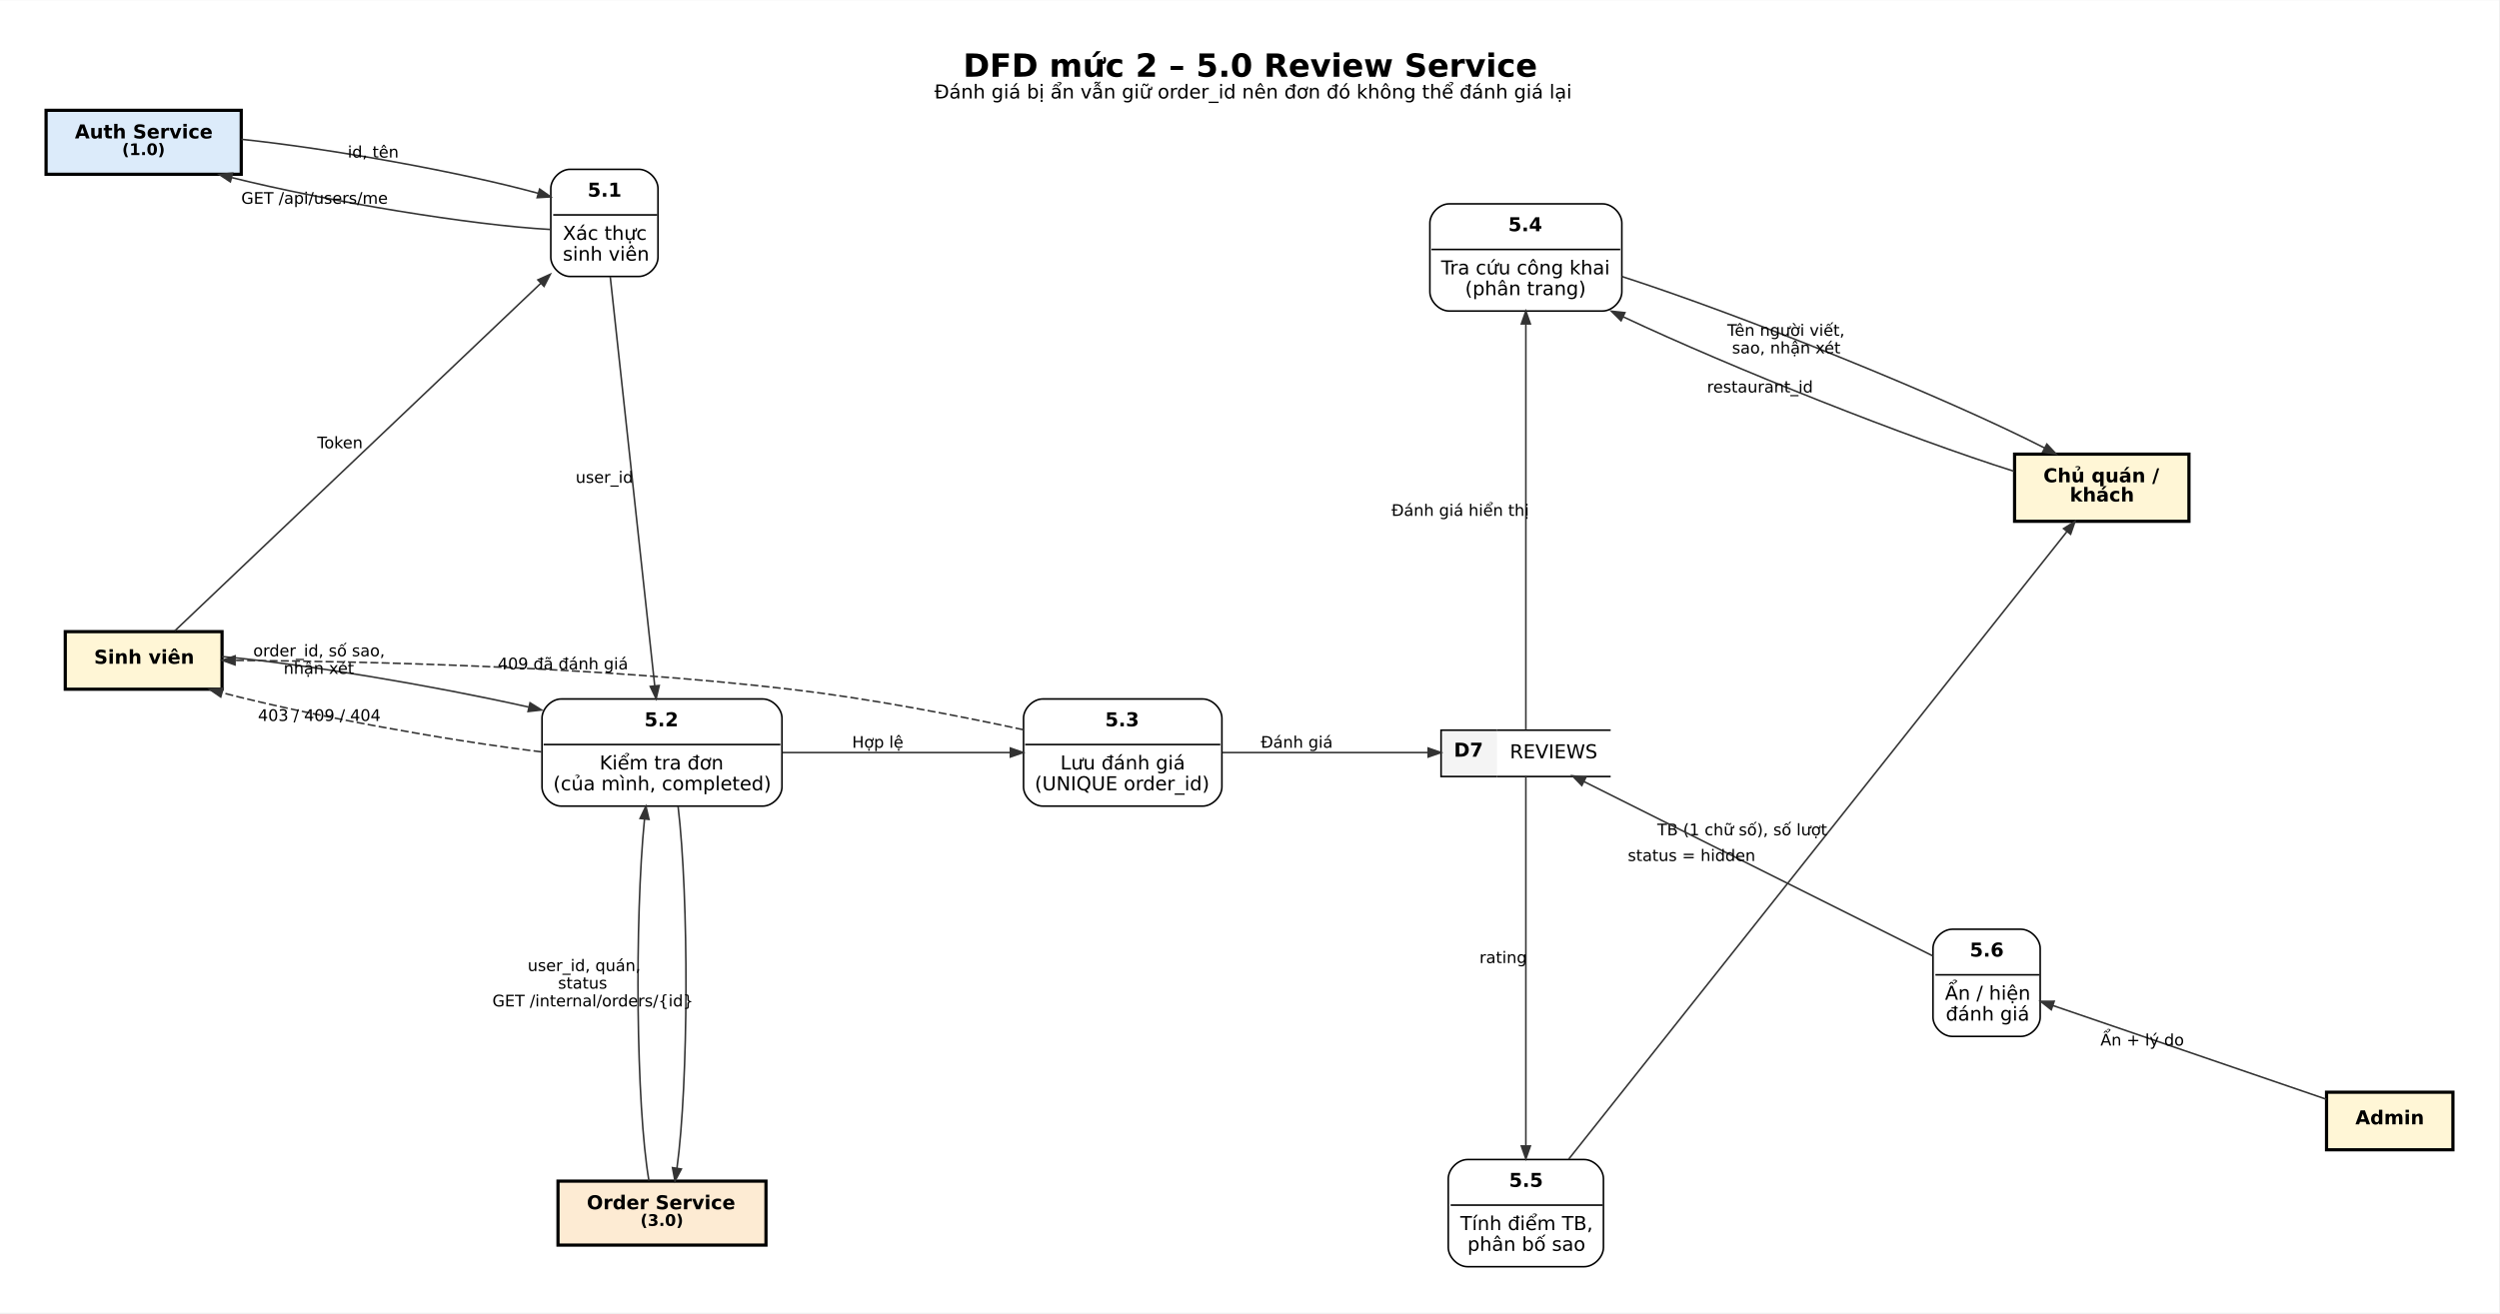
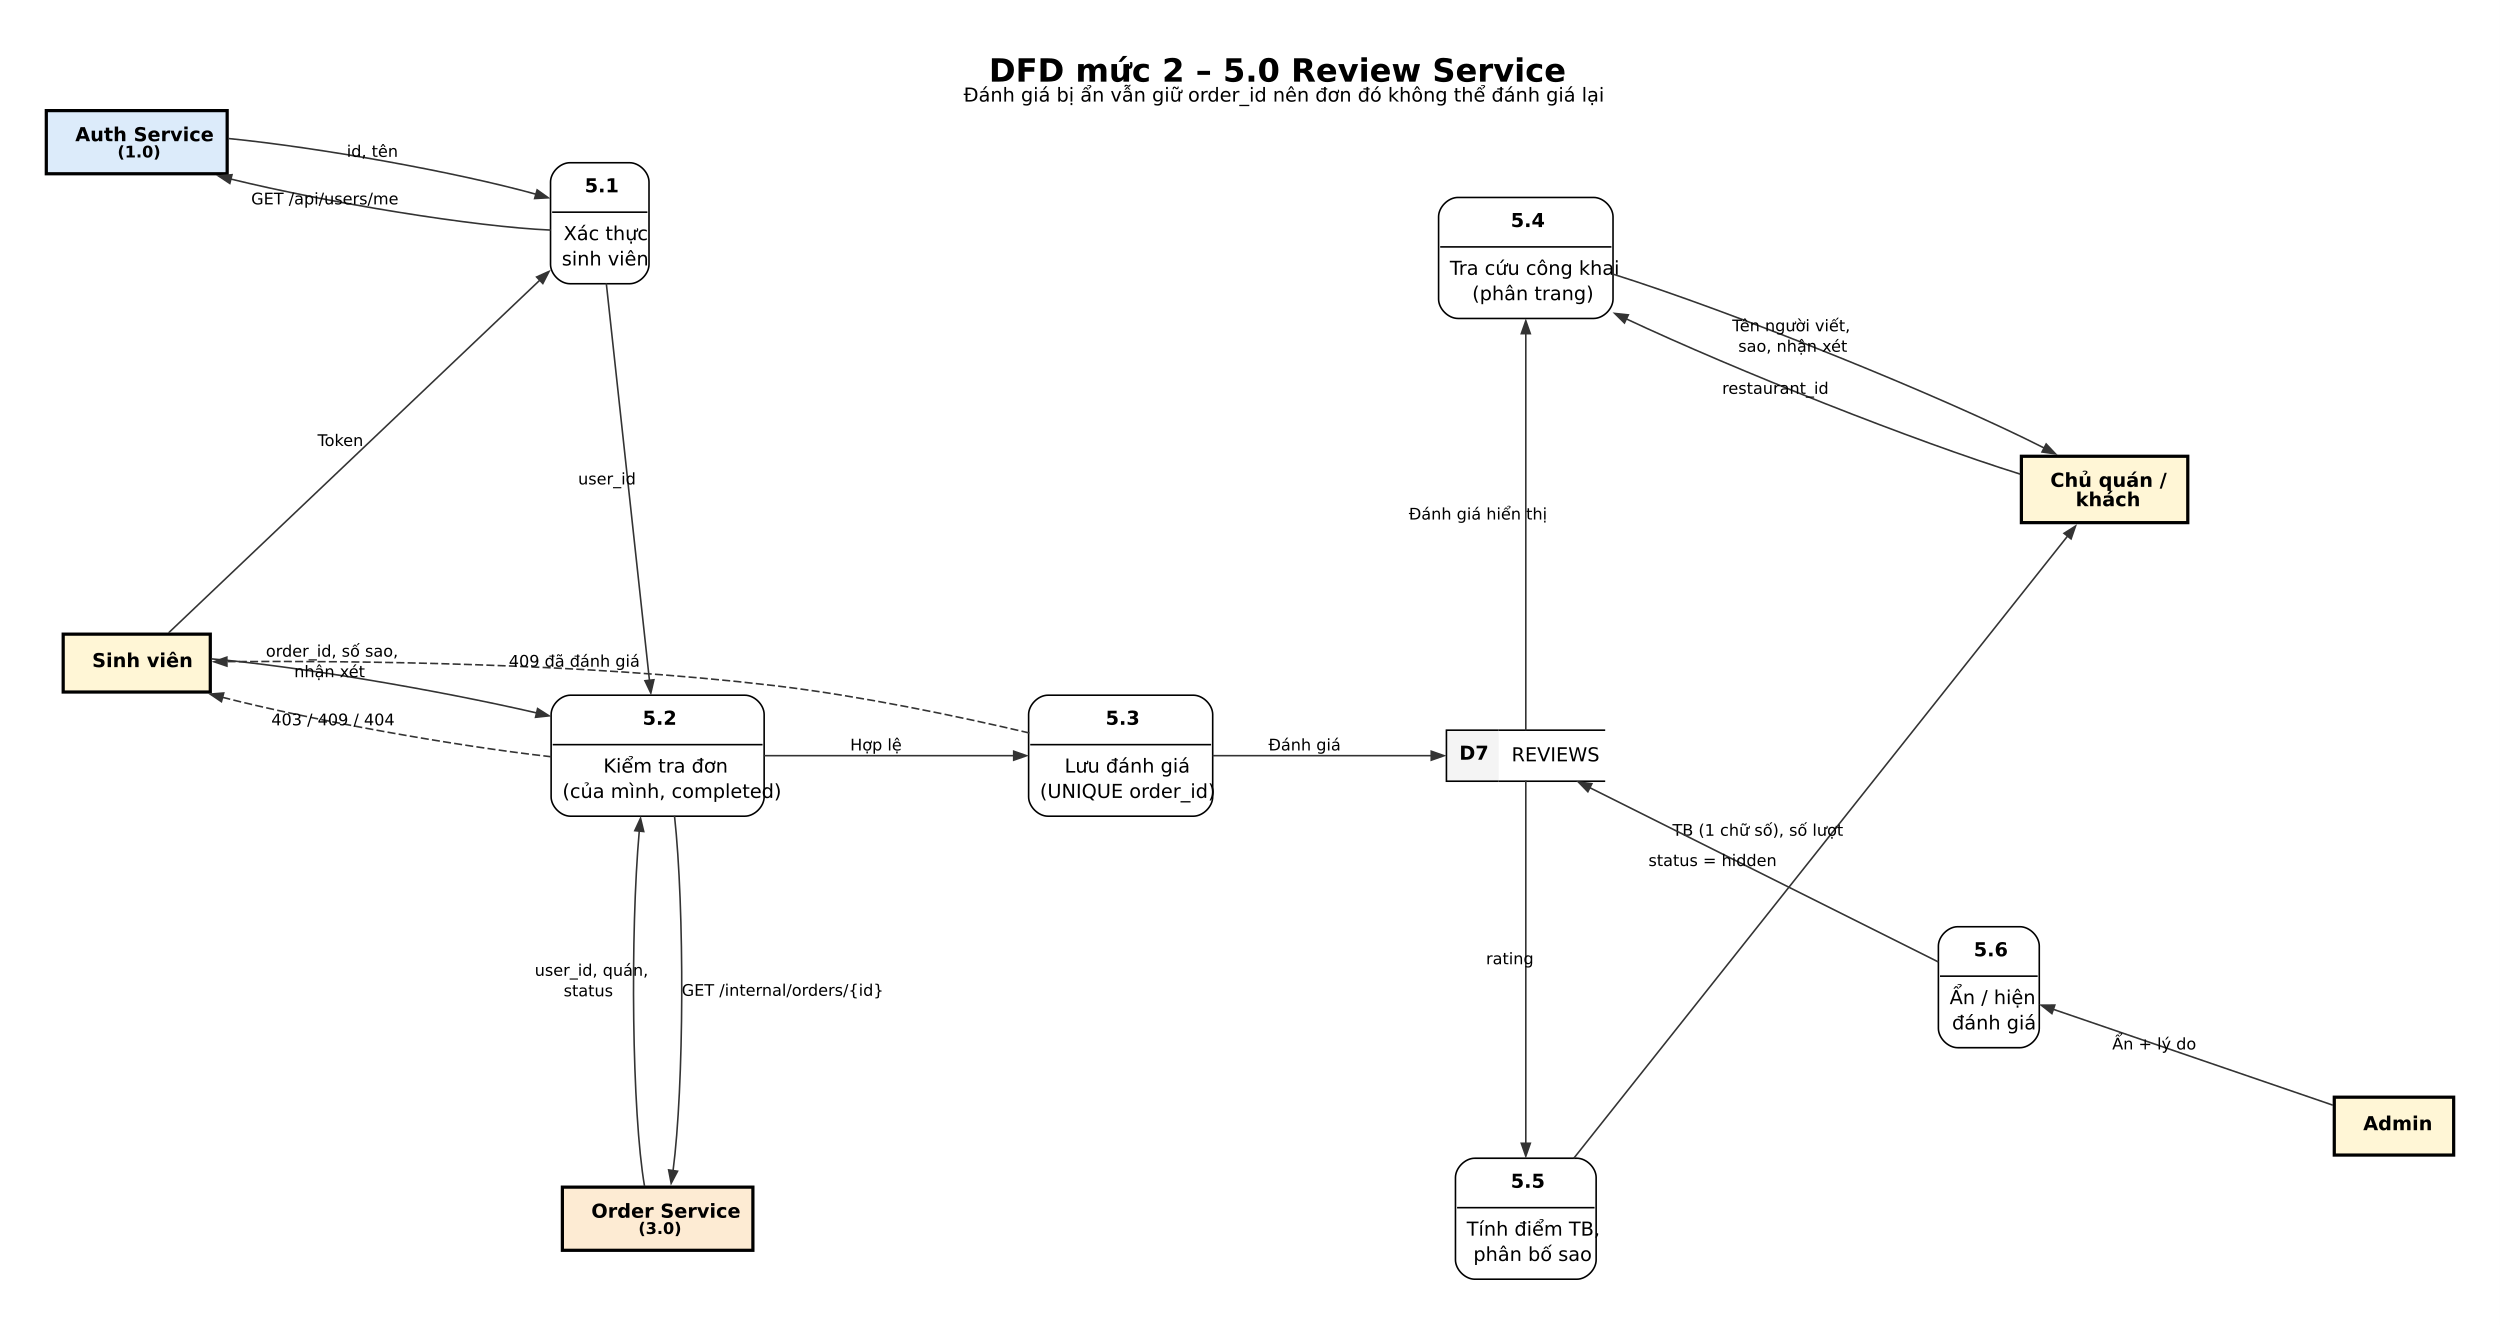
- <svg xmlns="http://www.w3.org/2000/svg" width="1562pt" height="821pt" viewBox="0.00 0.00 1562.10 820.70">
-   <g id="graph0" class="graph" transform="scale(1 1) rotate(0) translate(28.8 791.9)">
-     <polygon fill="white" stroke="transparent" points="-28.8,28.8 -28.8,-791.9 1533.3,-791.9 1533.3,28.8 -28.8,28.8" />
-     <text text-anchor="start" x="573.25" y="-744.1" font-family="DejaVu Sans" font-weight="bold" font-size="20.00">DFD mức 2 – 5.0 Review Service</text>
-     <text text-anchor="start" x="555.25" y="-730.5" font-family="DejaVu Sans" font-size="12.00">Đánh giá bị ẩn vẫn giữ order_id nên đơn đó không thể đánh giá lại</text>
+ <svg xmlns="http://www.w3.org/2000/svg" width="1555pt" height="824pt" viewBox="0.00 0.00 1555.00 824.00">
+   <g id="graph0" class="graph" transform="scale(1 1) rotate(0) translate(28.8 795.67)">
+     <polygon fill="white" stroke="none" points="-28.8,28.8 -28.8,-795.67 1526.17,-795.67 1526.17,28.8 -28.8,28.8" />
+     <text xml:space="preserve" text-anchor="start" x="586.31" y="-744.87" font-family="DejaVu Sans" font-weight="bold" font-size="20.00">DFD mức 2 – 5.0 Review Service</text>
+     <text xml:space="preserve" text-anchor="start" x="570.56" y="-732.47" font-family="DejaVu Sans" font-size="12.00">Đánh giá bị ẩn vẫn giữ order_id nên đơn đó không thể đánh giá lại</text>
    <g id="node1" class="node">
-       <polygon fill="#fff6d6" stroke="black" stroke-width="2" points="110,-397.1 12,-397.1 12,-361.1 110,-361.1 110,-397.1" />
-       <text text-anchor="start" x="30" y="-377" font-family="DejaVu Sans" font-weight="bold" font-size="12.00">Sinh viên</text>
+       <polygon fill="#fff6d6" stroke="black" stroke-width="2" points="102,-401.23 10.5,-401.23 10.5,-365.23 102,-365.23 102,-401.23" />
+       <text xml:space="preserve" text-anchor="start" x="28.5" y="-380.7" font-family="DejaVu Sans" font-weight="bold" font-size="12.00">Sinh viên</text>
    </g>
    <g id="node6" class="node">
-       <path fill="#ffffff" stroke="transparent" d="M327.5,-619.2C327.5,-619.2 370.5,-619.2 370.5,-619.2 376.5,-619.2 382.5,-625.2 382.5,-631.2 382.5,-631.2 382.5,-674.2 382.5,-674.2 382.5,-680.2 376.5,-686.2 370.5,-686.2 370.5,-686.2 327.5,-686.2 327.5,-686.2 321.5,-686.2 315.5,-680.2 315.5,-674.2 315.5,-674.2 315.5,-631.2 315.5,-631.2 315.5,-625.2 321.5,-619.2 327.5,-619.2" />
-       <polyline fill="none" stroke="black" points="317,-657.7 382,-657.7 " />
-       <text text-anchor="start" x="338.5" y="-669.1" font-family="DejaVu Sans" font-weight="bold" font-size="12.00">5.1</text>
-       <text text-anchor="start" x="323" y="-642.1" font-family="DejaVu Sans" font-size="12.00">Xác thực</text>
-       <text text-anchor="start" x="323" y="-629.1" font-family="DejaVu Sans" font-size="12.00">sinh viên</text>
-       <path fill="none" stroke="black" d="M327.5,-619.2C327.5,-619.2 370.5,-619.2 370.5,-619.2 376.5,-619.2 382.5,-625.2 382.5,-631.2 382.5,-631.2 382.5,-674.2 382.5,-674.2 382.5,-680.2 376.5,-686.2 370.5,-686.2 370.5,-686.2 327.5,-686.2 327.5,-686.2 321.5,-686.2 315.5,-680.2 315.5,-674.2 315.5,-674.2 315.5,-631.2 315.5,-631.2 315.5,-625.2 321.5,-619.2 327.5,-619.2" />
+       <path fill="#ffffff" stroke="none" d="M325.63,-619.2C325.63,-619.2 362.88,-619.2 362.88,-619.2 368.88,-619.2 374.88,-625.2 374.88,-631.2 374.88,-631.2 374.88,-682.45 374.88,-682.45 374.88,-688.45 368.88,-694.45 362.88,-694.45 362.88,-694.45 325.63,-694.45 325.63,-694.45 319.63,-694.45 313.63,-688.45 313.63,-682.45 313.63,-682.45 313.63,-631.2 313.63,-631.2 313.63,-625.2 319.63,-619.2 325.63,-619.2" />
+       <polyline fill="none" stroke="black" points="314.63,-663.7 373.88,-663.7" />
+       <text xml:space="preserve" text-anchor="start" x="334.88" y="-676.05" font-family="DejaVu Sans" font-weight="bold" font-size="12.00">5.1</text>
+       <text xml:space="preserve" text-anchor="start" x="321.75" y="-646.3" font-family="DejaVu Sans" font-size="12.00">Xác thực</text>
+       <text xml:space="preserve" text-anchor="start" x="320.63" y="-630.55" font-family="DejaVu Sans" font-size="12.00">sinh viên</text>
+       <path fill="none" stroke="black" d="M325.63,-619.2C325.63,-619.2 362.88,-619.2 362.88,-619.2 368.88,-619.2 374.88,-625.2 374.88,-631.2 374.88,-631.2 374.88,-682.45 374.88,-682.45 374.88,-688.45 368.88,-694.45 362.88,-694.45 362.88,-694.45 325.63,-694.45 325.63,-694.45 319.63,-694.45 313.63,-688.45 313.63,-682.45 313.63,-682.45 313.63,-631.2 313.63,-631.2 313.63,-625.2 319.63,-619.2 325.63,-619.2" />
    </g>
    <g id="edge1" class="edge">
-       <path fill="none" stroke="#333333" d="M80.34,-397.48C127.02,-441.81 246.57,-555.39 309.27,-614.95" />
-       <polygon fill="#333333" stroke="#333333" points="307.43,-617.07 315.15,-620.55 311.28,-613.01 307.43,-617.07" />
-       <text text-anchor="start" x="169.5" y="-511.77" font-family="DejaVu Sans" font-size="10.00">Token</text>
+       <path fill="none" stroke="#333333" d="M76.05,-402.03C123.65,-447.25 245.14,-562.67 306.94,-621.38" />
+       <polygon fill="#333333" stroke="#333333" points="304.98,-623.38 312.71,-626.86 308.84,-619.32 304.98,-623.38" />
+       <text xml:space="preserve" text-anchor="start" x="168.71" y="-518.25" font-family="DejaVu Sans" font-size="10.00">Token</text>
    </g>
    <g id="node7" class="node">
-       <path fill="#ffffff" stroke="transparent" d="M322,-288C322,-288 448,-288 448,-288 454,-288 460,-294 460,-300 460,-300 460,-343 460,-343 460,-349 454,-355 448,-355 448,-355 322,-355 322,-355 316,-355 310,-349 310,-343 310,-343 310,-300 310,-300 310,-294 316,-288 322,-288" />
-       <polyline fill="none" stroke="black" points="311,-326.5 459,-326.5 " />
-       <text text-anchor="start" x="374" y="-337.9" font-family="DejaVu Sans" font-weight="bold" font-size="12.00">5.2</text>
-       <text text-anchor="start" x="346" y="-310.9" font-family="DejaVu Sans" font-size="12.00">Kiểm tra đơn</text>
-       <text text-anchor="start" x="317" y="-297.9" font-family="DejaVu Sans" font-size="12.00">(của mình, completed)</text>
-       <path fill="none" stroke="black" d="M322,-288C322,-288 448,-288 448,-288 454,-288 460,-294 460,-300 460,-300 460,-343 460,-343 460,-349 454,-355 448,-355 448,-355 322,-355 322,-355 316,-355 310,-349 310,-343 310,-343 310,-300 310,-300 310,-294 316,-288 322,-288" />
+       <path fill="#ffffff" stroke="none" d="M326,-288C326,-288 434.5,-288 434.5,-288 440.5,-288 446.5,-294 446.5,-300 446.5,-300 446.5,-351.25 446.5,-351.25 446.5,-357.25 440.5,-363.25 434.5,-363.25 434.5,-363.25 326,-363.25 326,-363.25 320,-363.25 314,-357.25 314,-351.25 314,-351.25 314,-300 314,-300 314,-294 320,-288 326,-288" />
+       <polyline fill="none" stroke="black" points="315,-332.5 445.5,-332.5" />
+       <text xml:space="preserve" text-anchor="start" x="370.88" y="-344.85" font-family="DejaVu Sans" font-weight="bold" font-size="12.00">5.2</text>
+       <text xml:space="preserve" text-anchor="start" x="346.5" y="-315.1" font-family="DejaVu Sans" font-size="12.00">Kiểm tra đơn</text>
+       <text xml:space="preserve" text-anchor="start" x="321" y="-299.35" font-family="DejaVu Sans" font-size="12.00">(của mình, completed)</text>
+       <path fill="none" stroke="black" d="M326,-288C326,-288 434.5,-288 434.5,-288 440.5,-288 446.5,-294 446.5,-300 446.5,-300 446.5,-351.25 446.5,-351.25 446.5,-357.25 440.5,-363.25 434.5,-363.25 434.5,-363.25 326,-363.25 326,-363.25 320,-363.25 314,-357.25 314,-351.25 314,-351.25 314,-300 314,-300 314,-294 320,-288 326,-288" />
    </g>
    <g id="edge4" class="edge">
-       <path fill="none" stroke="#333333" d="M110.03,-381.51C160.77,-376.95 240.93,-363.53 301.64,-349.94" />
-       <polygon fill="#333333" stroke="#333333" points="302.52,-352.61 309.7,-348.11 301.28,-347.15 302.52,-352.61" />
-       <text text-anchor="start" x="129.48" y="-381.7" font-family="DejaVu Sans" font-size="10.00">order_id, số sao,</text>
-       <text text-anchor="start" x="148.48" y="-370.7" font-family="DejaVu Sans" font-size="10.00">nhận xét</text>
+       <path fill="none" stroke="#333333" d="M102.84,-385.85C155.71,-381.31 242.68,-366.62 305.16,-352.19" />
+       <polygon fill="#333333" stroke="#333333" points="305.58,-354.96 312.72,-350.41 304.3,-349.51 305.58,-354.96" />
+       <text xml:space="preserve" text-anchor="start" x="136.57" y="-387.21" font-family="DejaVu Sans" font-size="10.00">order_id, số sao,</text>
+       <text xml:space="preserve" text-anchor="start" x="154.19" y="-374.46" font-family="DejaVu Sans" font-size="10.00">nhận xét</text>
    </g>
    <g id="node2" class="node">
-       <polygon fill="#fff6d6" stroke="black" stroke-width="2" points="1339.5,-508.1 1230.5,-508.1 1230.5,-466.1 1339.5,-466.1 1339.5,-508.1" />
-       <text text-anchor="start" x="1248.5" y="-490.5" font-family="DejaVu Sans" font-weight="bold" font-size="12.00">Chủ quán /</text>
-       <text text-anchor="start" x="1265" y="-478.5" font-family="DejaVu Sans" font-weight="bold" font-size="12.00">khách</text>
+       <polygon fill="#fff6d6" stroke="black" stroke-width="2" points="1332,-511.87 1228.5,-511.87 1228.5,-470.59 1332,-470.59 1332,-511.87" />
+       <text xml:space="preserve" text-anchor="start" x="1246.5" y="-492.83" font-family="DejaVu Sans" font-weight="bold" font-size="12.00">Chủ quán /</text>
+       <text xml:space="preserve" text-anchor="start" x="1262.25" y="-480.83" font-family="DejaVu Sans" font-weight="bold" font-size="12.00">khách</text>
    </g>
    <g id="node9" class="node">
-       <path fill="#ffffff" stroke="transparent" d="M877,-597.6C877,-597.6 973,-597.6 973,-597.6 979,-597.6 985,-603.6 985,-609.6 985,-609.6 985,-652.6 985,-652.6 985,-658.6 979,-664.6 973,-664.6 973,-664.6 877,-664.6 877,-664.6 871,-664.6 865,-658.6 865,-652.6 865,-652.6 865,-609.6 865,-609.6 865,-603.6 871,-597.6 877,-597.6" />
-       <polyline fill="none" stroke="black" points="866,-636.1 984,-636.1 " />
-       <text text-anchor="start" x="914" y="-647.5" font-family="DejaVu Sans" font-weight="bold" font-size="12.00">5.4</text>
-       <text text-anchor="start" x="872" y="-620.5" font-family="DejaVu Sans" font-size="12.00">Tra cứu công khai</text>
-       <text text-anchor="start" x="887" y="-607.5" font-family="DejaVu Sans" font-size="12.00">(phân trang)</text>
-       <path fill="none" stroke="black" d="M877,-597.6C877,-597.6 973,-597.6 973,-597.6 979,-597.6 985,-603.6 985,-609.6 985,-609.6 985,-652.6 985,-652.6 985,-658.6 979,-664.6 973,-664.6 973,-664.6 877,-664.6 877,-664.6 871,-664.6 865,-658.6 865,-652.6 865,-652.6 865,-609.6 865,-609.6 865,-603.6 871,-597.6 877,-597.6" />
+       <path fill="#ffffff" stroke="none" d="M878,-597.6C878,-597.6 962.5,-597.6 962.5,-597.6 968.5,-597.6 974.5,-603.6 974.5,-609.6 974.5,-609.6 974.5,-660.85 974.5,-660.85 974.5,-666.85 968.5,-672.85 962.5,-672.85 962.5,-672.85 878,-672.85 878,-672.85 872,-672.85 866,-666.85 866,-660.85 866,-660.85 866,-609.6 866,-609.6 866,-603.6 872,-597.6 878,-597.6" />
+       <polyline fill="none" stroke="black" points="867,-642.1 973.5,-642.1" />
+       <text xml:space="preserve" text-anchor="start" x="910.88" y="-654.45" font-family="DejaVu Sans" font-weight="bold" font-size="12.00">5.4</text>
+       <text xml:space="preserve" text-anchor="start" x="873" y="-624.7" font-family="DejaVu Sans" font-size="12.00">Tra cứu công khai</text>
+       <text xml:space="preserve" text-anchor="start" x="886.88" y="-608.95" font-family="DejaVu Sans" font-size="12.00">(phân trang)</text>
+       <path fill="none" stroke="black" d="M878,-597.6C878,-597.6 962.5,-597.6 962.5,-597.6 968.5,-597.6 974.5,-603.6 974.5,-609.6 974.5,-609.6 974.5,-660.85 974.5,-660.85 974.5,-666.85 968.5,-672.85 962.5,-672.85 962.5,-672.85 878,-672.85 878,-672.85 872,-672.85 866,-666.85 866,-660.85 866,-660.85 866,-609.6 866,-609.6 866,-603.6 872,-597.6 878,-597.6" />
    </g>
    <g id="edge12" class="edge">
-       <path fill="none" stroke="#333333" d="M1230.16,-497.37C1164.28,-518.13 1054.21,-561.79 985.79,-594" />
-       <polygon fill="#333333" stroke="#333333" points="984.51,-591.51 978.48,-597.48 986.91,-596.57 984.51,-591.51" />
-       <text text-anchor="start" x="1038.22" y="-546.66" font-family="DejaVu Sans" font-size="10.00">restaurant_id</text>
+       <path fill="none" stroke="#333333" d="M1227.75,-500.77C1162.6,-521.08 1051.79,-564.93 982.45,-597.46" />
+       <polygon fill="#333333" stroke="#333333" points="981.6,-594.77 975.58,-600.72 984,-599.83 981.6,-594.77" />
+       <text xml:space="preserve" text-anchor="start" x="1042.36" y="-550.68" font-family="DejaVu Sans" font-size="10.00">restaurant_id</text>
    </g>
    <g id="node3" class="node">
-       <polygon fill="#fff6d6" stroke="black" stroke-width="2" points="1504.5,-109.1 1425.5,-109.1 1425.5,-73.1 1504.5,-73.1 1504.5,-109.1" />
-       <text text-anchor="start" x="1443.5" y="-89" font-family="DejaVu Sans" font-weight="bold" font-size="12.00">Admin</text>
+       <polygon fill="#fff6d6" stroke="black" stroke-width="2" points="1497.38,-113.22 1423.12,-113.22 1423.12,-77.22 1497.38,-77.22 1497.38,-113.22" />
+       <text xml:space="preserve" text-anchor="start" x="1441.12" y="-92.7" font-family="DejaVu Sans" font-weight="bold" font-size="12.00">Admin</text>
    </g>
    <g id="node11" class="node">
-       <path fill="#ffffff" stroke="transparent" d="M1191.5,-144C1191.5,-144 1234.5,-144 1234.5,-144 1240.5,-144 1246.5,-150 1246.5,-156 1246.5,-156 1246.5,-199 1246.5,-199 1246.5,-205 1240.5,-211 1234.5,-211 1234.5,-211 1191.5,-211 1191.5,-211 1185.5,-211 1179.5,-205 1179.5,-199 1179.5,-199 1179.5,-156 1179.5,-156 1179.5,-150 1185.5,-144 1191.5,-144" />
-       <polyline fill="none" stroke="black" points="1181,-182.5 1246,-182.5 " />
-       <text text-anchor="start" x="1202.5" y="-193.9" font-family="DejaVu Sans" font-weight="bold" font-size="12.00">5.6</text>
-       <text text-anchor="start" x="1187" y="-166.9" font-family="DejaVu Sans" font-size="12.00">Ẩn / hiện</text>
-       <text text-anchor="start" x="1187.5" y="-153.9" font-family="DejaVu Sans" font-size="12.00">đánh giá</text>
-       <path fill="none" stroke="black" d="M1191.5,-144C1191.5,-144 1234.5,-144 1234.5,-144 1240.5,-144 1246.5,-150 1246.5,-156 1246.5,-156 1246.5,-199 1246.5,-199 1246.5,-205 1240.5,-211 1234.5,-211 1234.5,-211 1191.5,-211 1191.5,-211 1185.5,-211 1179.5,-205 1179.5,-199 1179.5,-199 1179.5,-156 1179.5,-156 1179.5,-150 1185.5,-144 1191.5,-144" />
+       <path fill="#ffffff" stroke="none" d="M1188.88,-144C1188.88,-144 1227.63,-144 1227.63,-144 1233.63,-144 1239.63,-150 1239.63,-156 1239.63,-156 1239.63,-207.25 1239.63,-207.25 1239.63,-213.25 1233.63,-219.25 1227.63,-219.25 1227.63,-219.25 1188.88,-219.25 1188.88,-219.25 1182.88,-219.25 1176.88,-213.25 1176.88,-207.25 1176.88,-207.25 1176.88,-156 1176.88,-156 1176.88,-150 1182.88,-144 1188.88,-144" />
+       <polyline fill="none" stroke="black" points="1177.88,-188.5 1238.63,-188.5" />
+       <text xml:space="preserve" text-anchor="start" x="1198.88" y="-200.85" font-family="DejaVu Sans" font-weight="bold" font-size="12.00">5.6</text>
+       <text xml:space="preserve" text-anchor="start" x="1183.88" y="-171.1" font-family="DejaVu Sans" font-size="12.00">Ẩn / hiện</text>
+       <text xml:space="preserve" text-anchor="start" x="1185.38" y="-155.35" font-family="DejaVu Sans" font-size="12.00">đánh giá</text>
+       <path fill="none" stroke="black" d="M1188.88,-144C1188.88,-144 1227.63,-144 1227.63,-144 1233.63,-144 1239.63,-150 1239.63,-156 1239.63,-156 1239.63,-207.25 1239.63,-207.25 1239.63,-213.25 1233.63,-219.25 1227.63,-219.25 1227.63,-219.25 1188.88,-219.25 1188.88,-219.25 1182.88,-219.25 1176.88,-213.25 1176.88,-207.25 1176.88,-207.25 1176.88,-156 1176.88,-156 1176.88,-150 1182.88,-144 1188.88,-144" />
    </g>
    <g id="edge17" class="edge">
-       <path fill="none" stroke="#333333" d="M1425.35,-104.7C1378.74,-120.68 1301.75,-147.07 1254.4,-163.31" />
-       <polygon fill="#333333" stroke="#333333" points="1253.43,-160.68 1246.77,-165.92 1255.25,-165.97 1253.43,-160.68" />
-       <text text-anchor="start" x="1284.16" y="-138.27" font-family="DejaVu Sans" font-size="10.00">Ẩn + lý do</text>
+       <path fill="none" stroke="#333333" d="M1422.25,-108.25C1375.36,-124.33 1296,-151.54 1248.22,-167.92" />
+       <polygon fill="#333333" stroke="#333333" points="1247.48,-165.21 1240.82,-170.46 1249.3,-170.51 1247.48,-165.21" />
+       <text xml:space="preserve" text-anchor="start" x="1284.99" y="-142.88" font-family="DejaVu Sans" font-size="10.00">Ẩn + lý do</text>
    </g>
    <g id="node4" class="node">
-       <polygon fill="#dcebfa" stroke="black" stroke-width="2" points="122,-723.1 0,-723.1 0,-683.1 122,-683.1 122,-723.1" />
-       <text text-anchor="start" x="18" y="-705.5" font-family="DejaVu Sans" font-weight="bold" font-size="12.00">Auth Service</text>
-       <text text-anchor="start" x="47.5" y="-695.1" font-family="DejaVu Sans" font-weight="bold" font-size="10.00">(1.0)</text>
+       <polygon fill="#dcebfa" stroke="black" stroke-width="2" points="112.5,-726.87 0,-726.87 0,-687.59 112.5,-687.59 112.5,-726.87" />
+       <text xml:space="preserve" text-anchor="start" x="18" y="-707.83" font-family="DejaVu Sans" font-weight="bold" font-size="12.00">Auth Service</text>
+       <text xml:space="preserve" text-anchor="start" x="44.25" y="-697.73" font-family="DejaVu Sans" font-weight="bold" font-size="10.00">(1.0)</text>
    </g>
    <g id="edge3" class="edge">
-       <path fill="none" stroke="#333333" d="M122.11,-704.97C177.96,-699.14 259.03,-684.52 307.64,-671.19" />
-       <polygon fill="#333333" stroke="#333333" points="308.51,-673.86 315.44,-668.98 306.98,-668.47 308.51,-673.86" />
-       <text text-anchor="start" x="188.54" y="-693.54" font-family="DejaVu Sans" font-size="10.00">id, tên</text>
+       <path fill="none" stroke="#333333" d="M113.18,-709.52C169.72,-703.94 254.92,-688.64 304.53,-674.87" />
+       <polygon fill="#333333" stroke="#333333" points="305.3,-677.56 312.21,-672.64 303.75,-672.18 305.3,-677.56" />
+       <text xml:space="preserve" text-anchor="start" x="186.88" y="-698.08" font-family="DejaVu Sans" font-size="10.00">id, tên</text>
    </g>
    <g id="node5" class="node">
-       <polygon fill="#fdebd3" stroke="black" stroke-width="2" points="450,-53.5 320,-53.5 320,-13.5 450,-13.5 450,-53.5" />
-       <text text-anchor="start" x="338" y="-35.9" font-family="DejaVu Sans" font-weight="bold" font-size="12.00">Order Service</text>
-       <text text-anchor="start" x="371.5" y="-25.5" font-family="DejaVu Sans" font-weight="bold" font-size="10.00">(3.0)</text>
+       <polygon fill="#fdebd3" stroke="black" stroke-width="2" points="439.5,-57.27 321,-57.27 321,-17.98 439.5,-17.98 439.5,-57.27" />
+       <text xml:space="preserve" text-anchor="start" x="339" y="-38.23" font-family="DejaVu Sans" font-weight="bold" font-size="12.00">Order Service</text>
+       <text xml:space="preserve" text-anchor="start" x="368.25" y="-28.12" font-family="DejaVu Sans" font-weight="bold" font-size="10.00">(3.0)</text>
    </g>
    <g id="edge7" class="edge">
-       <path fill="none" stroke="#333333" d="M376.85,-53.75C368.76,-100.56 367.84,-217.03 374.07,-279.82" />
-       <polygon fill="#333333" stroke="#333333" points="371.3,-280.29 374.95,-287.94 376.87,-279.69 371.3,-280.29" />
-       <text text-anchor="start" x="301.01" y="-184.86" font-family="DejaVu Sans" font-size="10.00">user_id, quán,</text>
-       <text text-anchor="start" x="320.01" y="-173.86" font-family="DejaVu Sans" font-size="10.00">status</text>
+       <path fill="none" stroke="#333333" d="M372.1,-57.88C364.23,-103.42 363.14,-214.93 368.83,-278.76" />
+       <polygon fill="#333333" stroke="#333333" points="366.04,-279 369.61,-286.69 371.61,-278.45 366.04,-279" />
+       <text xml:space="preserve" text-anchor="start" x="303.78" y="-188.71" font-family="DejaVu Sans" font-size="10.00">user_id, quán,</text>
+       <text xml:space="preserve" text-anchor="start" x="321.78" y="-175.96" font-family="DejaVu Sans" font-size="10.00">status</text>
    </g>
    <g id="edge2" class="edge">
-       <path fill="none" stroke="#333333" d="M315.38,-648.58C266.45,-651.12 175.09,-666.29 116.21,-680.99" />
-       <polygon fill="#333333" stroke="#333333" points="115.18,-678.37 108.12,-683.06 116.56,-683.79 115.18,-678.37" />
-       <text text-anchor="start" x="122" y="-664.65" font-family="DejaVu Sans" font-size="10.00">GET /api/users/me</text>
+       <path fill="none" stroke="#333333" d="M313.69,-652.56C266.42,-654.57 174.83,-669.57 114.61,-684.34" />
+       <polygon fill="#333333" stroke="#333333" points="114.14,-681.57 107.06,-686.24 115.5,-687 114.14,-681.57" />
+       <text xml:space="preserve" text-anchor="start" x="127.43" y="-668.53" font-family="DejaVu Sans" font-size="10.00">GET /api/users/me</text>
    </g>
    <g id="edge5" class="edge">
-       <path fill="none" stroke="#333333" d="M352.65,-619.12C359.27,-558.24 373.23,-429.83 380.45,-363.35" />
-       <polygon fill="#333333" stroke="#333333" points="383.26,-363.42 381.34,-355.17 377.69,-362.82 383.26,-363.42" />
-       <text text-anchor="start" x="331" y="-490.14" font-family="DejaVu Sans" font-size="10.00">user_id</text>
+       <path fill="none" stroke="#333333" d="M348.31,-619.48C354.91,-558.77 367.95,-438.81 375.16,-372.48" />
+       <polygon fill="#333333" stroke="#333333" points="377.93,-372.85 376.01,-364.6 372.37,-372.25 377.93,-372.85" />
+       <text xml:space="preserve" text-anchor="start" x="330.76" y="-494.34" font-family="DejaVu Sans" font-size="10.00">user_id</text>
    </g>
    <g id="edge8" class="edge">
-       <path fill="none" stroke="#333333" stroke-dasharray="5,2" d="M309.65,-321.92C248.16,-329.4 163.09,-345.03 110.08,-358.91" />
-       <polygon fill="#333333" stroke="#333333" points="109.18,-356.25 102.18,-361.03 110.63,-361.66 109.18,-356.25" />
-       <text text-anchor="start" x="132.43" y="-341.25" font-family="DejaVu Sans" font-size="10.00">403 / 409 / 404</text>
+       <path fill="none" stroke="#333333" stroke-dasharray="5,2" d="M314.1,-324.96C253.67,-331.76 165.48,-347.64 109.48,-361.96" />
+       <polygon fill="#333333" stroke="#333333" points="108.93,-359.21 101.91,-363.95 110.36,-364.63 108.93,-359.21" />
+       <text xml:space="preserve" text-anchor="start" x="139.95" y="-344.51" font-family="DejaVu Sans" font-size="10.00">403 / 409 / 404</text>
    </g>
    <g id="edge6" class="edge">
-       <path fill="none" stroke="#333333" d="M395.05,-287.9C401.87,-230.57 401.64,-114.92 394.35,-61.59" />
-       <polygon fill="#333333" stroke="#333333" points="397.1,-61.07 393.12,-53.59 391.57,-61.92 397.1,-61.07" />
-       <text text-anchor="start" x="278.99" y="-162.74" font-family="DejaVu Sans" font-size="10.00">GET /internal/orders/{id}</text>
+       <path fill="none" stroke="#333333" d="M390.73,-288.27C397.05,-230.38 396.74,-120.19 389.82,-67.34" />
+       <polygon fill="#333333" stroke="#333333" points="392.62,-67.17 388.67,-59.67 387.09,-67.99 392.62,-67.17" />
+       <text xml:space="preserve" text-anchor="start" x="395.23" y="-176.26" font-family="DejaVu Sans" font-size="10.00">GET /internal/orders/{id}</text>
    </g>
    <g id="node8" class="node">
-       <path fill="#ffffff" stroke="transparent" d="M623,-288C623,-288 723,-288 723,-288 729,-288 735,-294 735,-300 735,-300 735,-343 735,-343 735,-349 729,-355 723,-355 723,-355 623,-355 623,-355 617,-355 611,-349 611,-343 611,-343 611,-300 611,-300 611,-294 617,-288 623,-288" />
-       <polyline fill="none" stroke="black" points="612,-326.5 734,-326.5 " />
-       <text text-anchor="start" x="662" y="-337.9" font-family="DejaVu Sans" font-weight="bold" font-size="12.00">5.3</text>
-       <text text-anchor="start" x="634" y="-310.9" font-family="DejaVu Sans" font-size="12.00">Lưu đánh giá</text>
-       <text text-anchor="start" x="618" y="-297.9" font-family="DejaVu Sans" font-size="12.00">(UNIQUE order_id)</text>
-       <path fill="none" stroke="black" d="M623,-288C623,-288 723,-288 723,-288 729,-288 735,-294 735,-300 735,-300 735,-343 735,-343 735,-349 729,-355 723,-355 723,-355 623,-355 623,-355 617,-355 611,-349 611,-343 611,-343 611,-300 611,-300 611,-294 617,-288 623,-288" />
+       <path fill="#ffffff" stroke="none" d="M623,-288C623,-288 713.5,-288 713.5,-288 719.5,-288 725.5,-294 725.5,-300 725.5,-300 725.5,-351.25 725.5,-351.25 725.5,-357.25 719.5,-363.25 713.5,-363.25 713.5,-363.25 623,-363.25 623,-363.25 617,-363.25 611,-357.25 611,-351.25 611,-351.25 611,-300 611,-300 611,-294 617,-288 623,-288" />
+       <polyline fill="none" stroke="black" points="612,-332.5 724.5,-332.5" />
+       <text xml:space="preserve" text-anchor="start" x="658.88" y="-344.85" font-family="DejaVu Sans" font-weight="bold" font-size="12.00">5.3</text>
+       <text xml:space="preserve" text-anchor="start" x="633.38" y="-315.1" font-family="DejaVu Sans" font-size="12.00">Lưu đánh giá</text>
+       <text xml:space="preserve" text-anchor="start" x="618" y="-299.35" font-family="DejaVu Sans" font-size="12.00">(UNIQUE order_id)</text>
+       <path fill="none" stroke="black" d="M623,-288C623,-288 713.5,-288 713.5,-288 719.5,-288 725.5,-294 725.5,-300 725.5,-300 725.5,-351.25 725.5,-351.25 725.5,-357.25 719.5,-363.25 713.5,-363.25 713.5,-363.25 623,-363.25 623,-363.25 617,-363.25 611,-357.25 611,-351.25 611,-351.25 611,-300 611,-300 611,-294 617,-288 623,-288" />
    </g>
    <g id="edge9" class="edge">
-       <path fill="none" stroke="#333333" d="M460.29,-321.5C504.29,-321.5 559.46,-321.5 602.59,-321.5" />
-       <polygon fill="#333333" stroke="#333333" points="602.78,-324.3 610.77,-321.5 602.77,-318.7 602.78,-324.3" />
-       <text text-anchor="start" x="503.82" y="-324.5" font-family="DejaVu Sans" font-size="10.00">Hợp lệ</text>
+       <path fill="none" stroke="#333333" d="M446.32,-325.63C492.93,-325.63 555.13,-325.63 601.82,-325.63" />
+       <polygon fill="#333333" stroke="#333333" points="601.72,-328.43 609.72,-325.63 601.72,-322.83 601.72,-328.43" />
+       <text xml:space="preserve" text-anchor="start" x="500" y="-328.88" font-family="DejaVu Sans" font-size="10.00">Hợp lệ</text>
    </g>
    <g id="edge11" class="edge">
-       <path fill="none" stroke="#333333" stroke-dasharray="5,2" d="M610.86,-335.78C569.94,-344.58 515.06,-355.25 466,-361 342.74,-375.44 197.14,-378.57 118.45,-379.13" />
-       <polygon fill="#333333" stroke="#333333" points="118.1,-376.33 110.12,-379.18 118.14,-381.93 118.1,-376.33" />
-       <text text-anchor="start" x="282.33" y="-373.51" font-family="DejaVu Sans" font-size="10.00">409 đã đánh giá</text>
+       <path fill="none" stroke="#333333" stroke-dasharray="5,2" d="M611.43,-339.77C568.16,-349.9 506.96,-362.83 452.5,-369.25 331.87,-383.47 189.28,-384.73 112.31,-384.14" />
+       <polygon fill="#333333" stroke="#333333" points="112.34,-381.34 104.31,-384.06 112.29,-386.94 112.34,-381.34" />
+       <text xml:space="preserve" text-anchor="start" x="287.67" y="-380.98" font-family="DejaVu Sans" font-size="10.00">409 đã đánh giá</text>
    </g>
    <g id="node12" class="node">
-       <polygon fill="#f4f4f4" stroke="transparent" points="872,-306.5 872,-335.5 907,-335.5 907,-306.5 872,-306.5" />
-       <polyline fill="none" stroke="black" points="907,-335.5 872,-335.5 872,-306.5 907,-306.5 " />
-       <text text-anchor="start" x="880" y="-318.9" font-family="DejaVu Sans" font-weight="bold" font-size="12.00">D7</text>
-       <polyline fill="none" stroke="black" points="907,-306.5 978,-306.5 " />
-       <polyline fill="none" stroke="black" points="978,-335.5 907,-335.5 " />
-       <text text-anchor="start" x="915" y="-317.9" font-family="DejaVu Sans" font-size="12.00">REVIEWS</text>
+       <polygon fill="#f4f4f4" stroke="none" points="870.88,-309.75 870.88,-341.5 903.38,-341.5 903.38,-309.75 870.88,-309.75" />
+       <polyline fill="none" stroke="black" points="903.38,-341.5 870.88,-341.5 870.88,-309.75 903.38,-309.75" />
+       <text xml:space="preserve" text-anchor="start" x="878.88" y="-323.1" font-family="DejaVu Sans" font-weight="bold" font-size="12.00">D7</text>
+       <polyline fill="none" stroke="black" points="903.38,-309.75 969.63,-309.75" />
+       <polyline fill="none" stroke="black" points="969.63,-341.5 903.38,-341.5" />
+       <text xml:space="preserve" text-anchor="start" x="911.38" y="-322.1" font-family="DejaVu Sans" font-size="12.00">REVIEWS</text>
    </g>
    <g id="edge10" class="edge">
-       <path fill="none" stroke="#333333" d="M735.29,-321.5C774.48,-321.5 824.83,-321.5 863.81,-321.5" />
-       <polygon fill="#333333" stroke="#333333" points="863.94,-324.3 871.94,-321.5 863.94,-318.7 863.94,-324.3" />
-       <text text-anchor="start" x="759.3" y="-324.5" font-family="DejaVu Sans" font-size="10.00">Đánh giá</text>
+       <path fill="none" stroke="#333333" d="M725.43,-325.63C766.12,-325.63 820.61,-325.63 861.62,-325.63" />
+       <polygon fill="#333333" stroke="#333333" points="861.43,-328.43 869.43,-325.63 861.43,-322.83 861.43,-328.43" />
+       <text xml:space="preserve" text-anchor="start" x="760.18" y="-328.88" font-family="DejaVu Sans" font-size="10.00">Đánh giá</text>
    </g>
    <g id="edge14" class="edge">
-       <path fill="none" stroke="#333333" d="M985.02,-619.18C1060.5,-594.88 1187.53,-543.56 1249.27,-511.94" />
-       <polygon fill="#333333" stroke="#333333" points="1250.67,-514.37 1256.47,-508.19 1248.08,-509.41 1250.67,-514.37" />
-       <text text-anchor="start" x="1050.87" y="-582.07" font-family="DejaVu Sans" font-size="10.00">Tên người viết,</text>
-       <text text-anchor="start" x="1053.87" y="-571.07" font-family="DejaVu Sans" font-size="10.00">sao, nhận xét</text>
+       <path fill="none" stroke="#333333" d="M974.31,-625.2C1048.24,-601.98 1178.85,-549.45 1242.86,-516.91" />
+       <polygon fill="#333333" stroke="#333333" points="1243.92,-519.52 1249.73,-513.35 1241.34,-514.55 1243.92,-519.52" />
+       <text xml:space="preserve" text-anchor="start" x="1048.64" y="-589.61" font-family="DejaVu Sans" font-size="10.00">Tên người viết,</text>
+       <text xml:space="preserve" text-anchor="start" x="1052.39" y="-576.86" font-family="DejaVu Sans" font-size="10.00">sao, nhận xét</text>
    </g>
    <g id="node10" class="node">
-       <path fill="#ffffff" stroke="transparent" d="M888.5,0C888.5,0 961.5,0 961.5,0 967.5,0 973.5,-6 973.5,-12 973.5,-12 973.5,-55 973.5,-55 973.5,-61 967.5,-67 961.5,-67 961.5,-67 888.5,-67 888.5,-67 882.5,-67 876.5,-61 876.5,-55 876.5,-55 876.5,-12 876.5,-12 876.5,-6 882.5,0 888.5,0" />
-       <polyline fill="none" stroke="black" points="878,-38.5 973,-38.5 " />
-       <text text-anchor="start" x="914.5" y="-49.9" font-family="DejaVu Sans" font-weight="bold" font-size="12.00">5.5</text>
-       <text text-anchor="start" x="884" y="-22.9" font-family="DejaVu Sans" font-size="12.00">Tính điểm TB,</text>
-       <text text-anchor="start" x="888.5" y="-9.9" font-family="DejaVu Sans" font-size="12.00">phân bố sao</text>
-       <path fill="none" stroke="black" d="M888.5,0C888.5,0 961.5,0 961.5,0 967.5,0 973.5,-6 973.5,-12 973.5,-12 973.5,-55 973.5,-55 973.5,-61 967.5,-67 961.5,-67 961.5,-67 888.5,-67 888.5,-67 882.5,-67 876.5,-61 876.5,-55 876.5,-55 876.5,-12 876.5,-12 876.5,-6 882.5,0 888.5,0" />
+       <path fill="#ffffff" stroke="none" d="M888.5,0C888.5,0 952,0 952,0 958,0 964,-6 964,-12 964,-12 964,-63.25 964,-63.25 964,-69.25 958,-75.25 952,-75.25 952,-75.25 888.5,-75.25 888.5,-75.25 882.5,-75.25 876.5,-69.25 876.5,-63.25 876.5,-63.25 876.5,-12 876.5,-12 876.5,-6 882.5,0 888.5,0" />
+       <polyline fill="none" stroke="black" points="877.5,-44.5 963,-44.5" />
+       <text xml:space="preserve" text-anchor="start" x="910.88" y="-56.85" font-family="DejaVu Sans" font-weight="bold" font-size="12.00">5.5</text>
+       <text xml:space="preserve" text-anchor="start" x="883.5" y="-27.1" font-family="DejaVu Sans" font-size="12.00">Tính điểm TB,</text>
+       <text xml:space="preserve" text-anchor="start" x="887.63" y="-11.35" font-family="DejaVu Sans" font-size="12.00">phân bố sao</text>
+       <path fill="none" stroke="black" d="M888.5,0C888.5,0 952,0 952,0 958,0 964,-6 964,-12 964,-12 964,-63.25 964,-63.25 964,-69.25 958,-75.25 952,-75.25 952,-75.25 888.5,-75.25 888.5,-75.25 882.5,-75.25 876.5,-69.25 876.5,-63.25 876.5,-63.25 876.5,-12 876.5,-12 876.5,-6 882.5,0 888.5,0" />
    </g>
    <g id="edge16" class="edge">
-       <path fill="none" stroke="#333333" d="M951.76,-67.22C1020.23,-153.5 1200.76,-380.96 1263.3,-459.76" />
-       <polygon fill="#333333" stroke="#333333" points="1261.12,-461.52 1268.29,-466.05 1265.51,-458.04 1261.12,-461.52" />
-       <text text-anchor="start" x="1007.12" y="-269.75" font-family="DejaVu Sans" font-size="10.00">TB (1 chữ số), số lượt</text>
+       <path fill="none" stroke="#333333" d="M950.02,-75.13C1020.19,-163.55 1194.77,-383.52 1257.42,-462.46" />
+       <polygon fill="#333333" stroke="#333333" points="1255.02,-463.94 1262.18,-468.46 1259.4,-460.46 1255.02,-463.94" />
+       <text xml:space="preserve" text-anchor="start" x="1011.47" y="-275.82" font-family="DejaVu Sans" font-size="10.00">TB (1 chữ số), số lượt</text>
    </g>
    <g id="edge18" class="edge">
-       <path fill="none" stroke="#333333" d="M1179.4,-194.3C1124.87,-221.57 1017.55,-275.22 961.32,-303.34" />
-       <polygon fill="#333333" stroke="#333333" points="959.97,-300.88 954.07,-306.97 962.47,-305.89 959.97,-300.88" />
-       <text text-anchor="start" x="988.71" y="-253.65" font-family="DejaVu Sans" font-size="10.00">status = hidden</text>
+       <path fill="none" stroke="#333333" d="M1176.88,-197.31C1124.08,-223.71 1017.56,-276.97 959.75,-305.88" />
+       <polygon fill="#333333" stroke="#333333" points="958.84,-303.2 952.93,-309.28 961.34,-308.21 958.84,-303.2" />
+       <text xml:space="preserve" text-anchor="start" x="996.53" y="-256.99" font-family="DejaVu Sans" font-size="10.00">status = hidden</text>
    </g>
    <g id="edge13" class="edge">
-       <path fill="none" stroke="#333333" d="M925,-336.02C925,-380.99 925,-519.19 925,-589.33" />
-       <polygon fill="#333333" stroke="#333333" points="922.2,-589.54 925,-597.54 927.8,-589.54 922.2,-589.54" />
-       <text text-anchor="start" x="841" y="-469.49" font-family="DejaVu Sans" font-size="10.00">Đánh giá hiển thị</text>
+       <path fill="none" stroke="#333333" d="M920.25,-341.4C920.25,-386.57 920.25,-517.66 920.25,-588.49" />
+       <polygon fill="#333333" stroke="#333333" points="917.45,-588.14 920.25,-596.14 923.05,-588.14 917.45,-588.14" />
+       <text xml:space="preserve" text-anchor="start" x="847.5" y="-472.5" font-family="DejaVu Sans" font-size="10.00">Đánh giá hiển thị</text>
    </g>
    <g id="edge15" class="edge">
-       <path fill="none" stroke="#333333" d="M925,-306.82C925,-264.5 925,-141.09 925,-75.54" />
-       <polygon fill="#333333" stroke="#333333" points="927.8,-75.46 925,-67.46 922.2,-75.46 927.8,-75.46" />
-       <text text-anchor="start" x="896" y="-189.84" font-family="DejaVu Sans" font-size="10.00">rating</text>
+       <path fill="none" stroke="#333333" d="M920.25,-310.14C920.25,-268.1 920.25,-150.57 920.25,-84.41" />
+       <polygon fill="#333333" stroke="#333333" points="923.05,-84.54 920.25,-76.54 917.45,-84.54 923.05,-84.54" />
+       <text xml:space="preserve" text-anchor="start" x="895.5" y="-195.91" font-family="DejaVu Sans" font-size="10.00">rating</text>
    </g>
  </g>
</svg>
